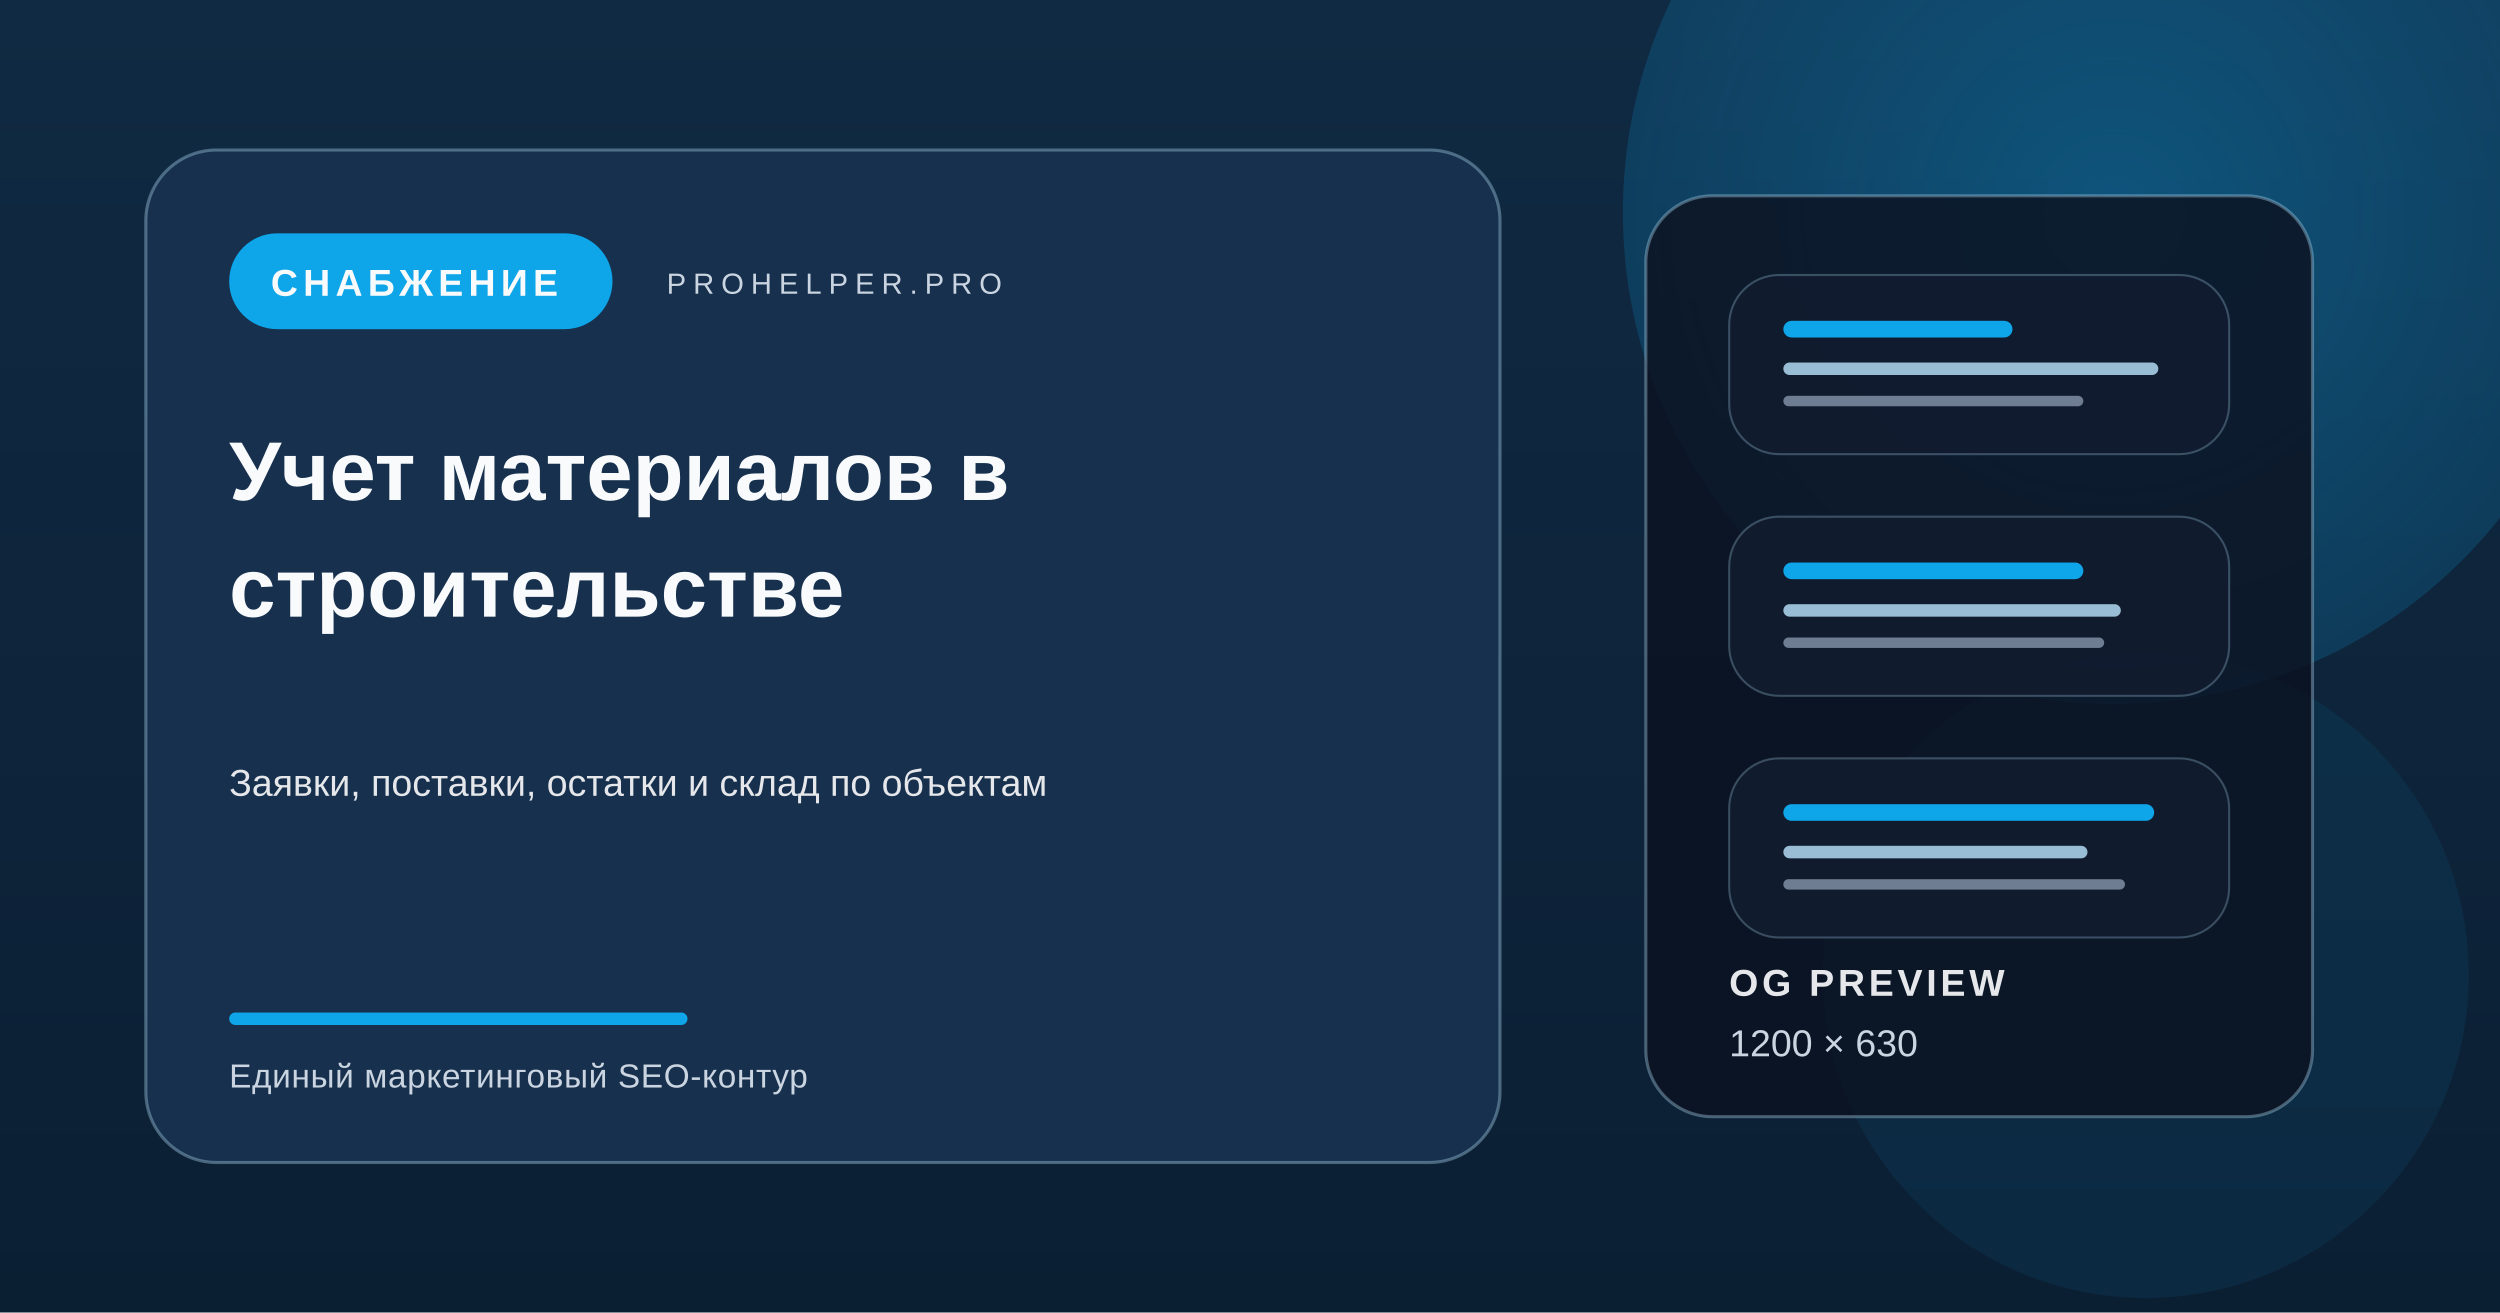
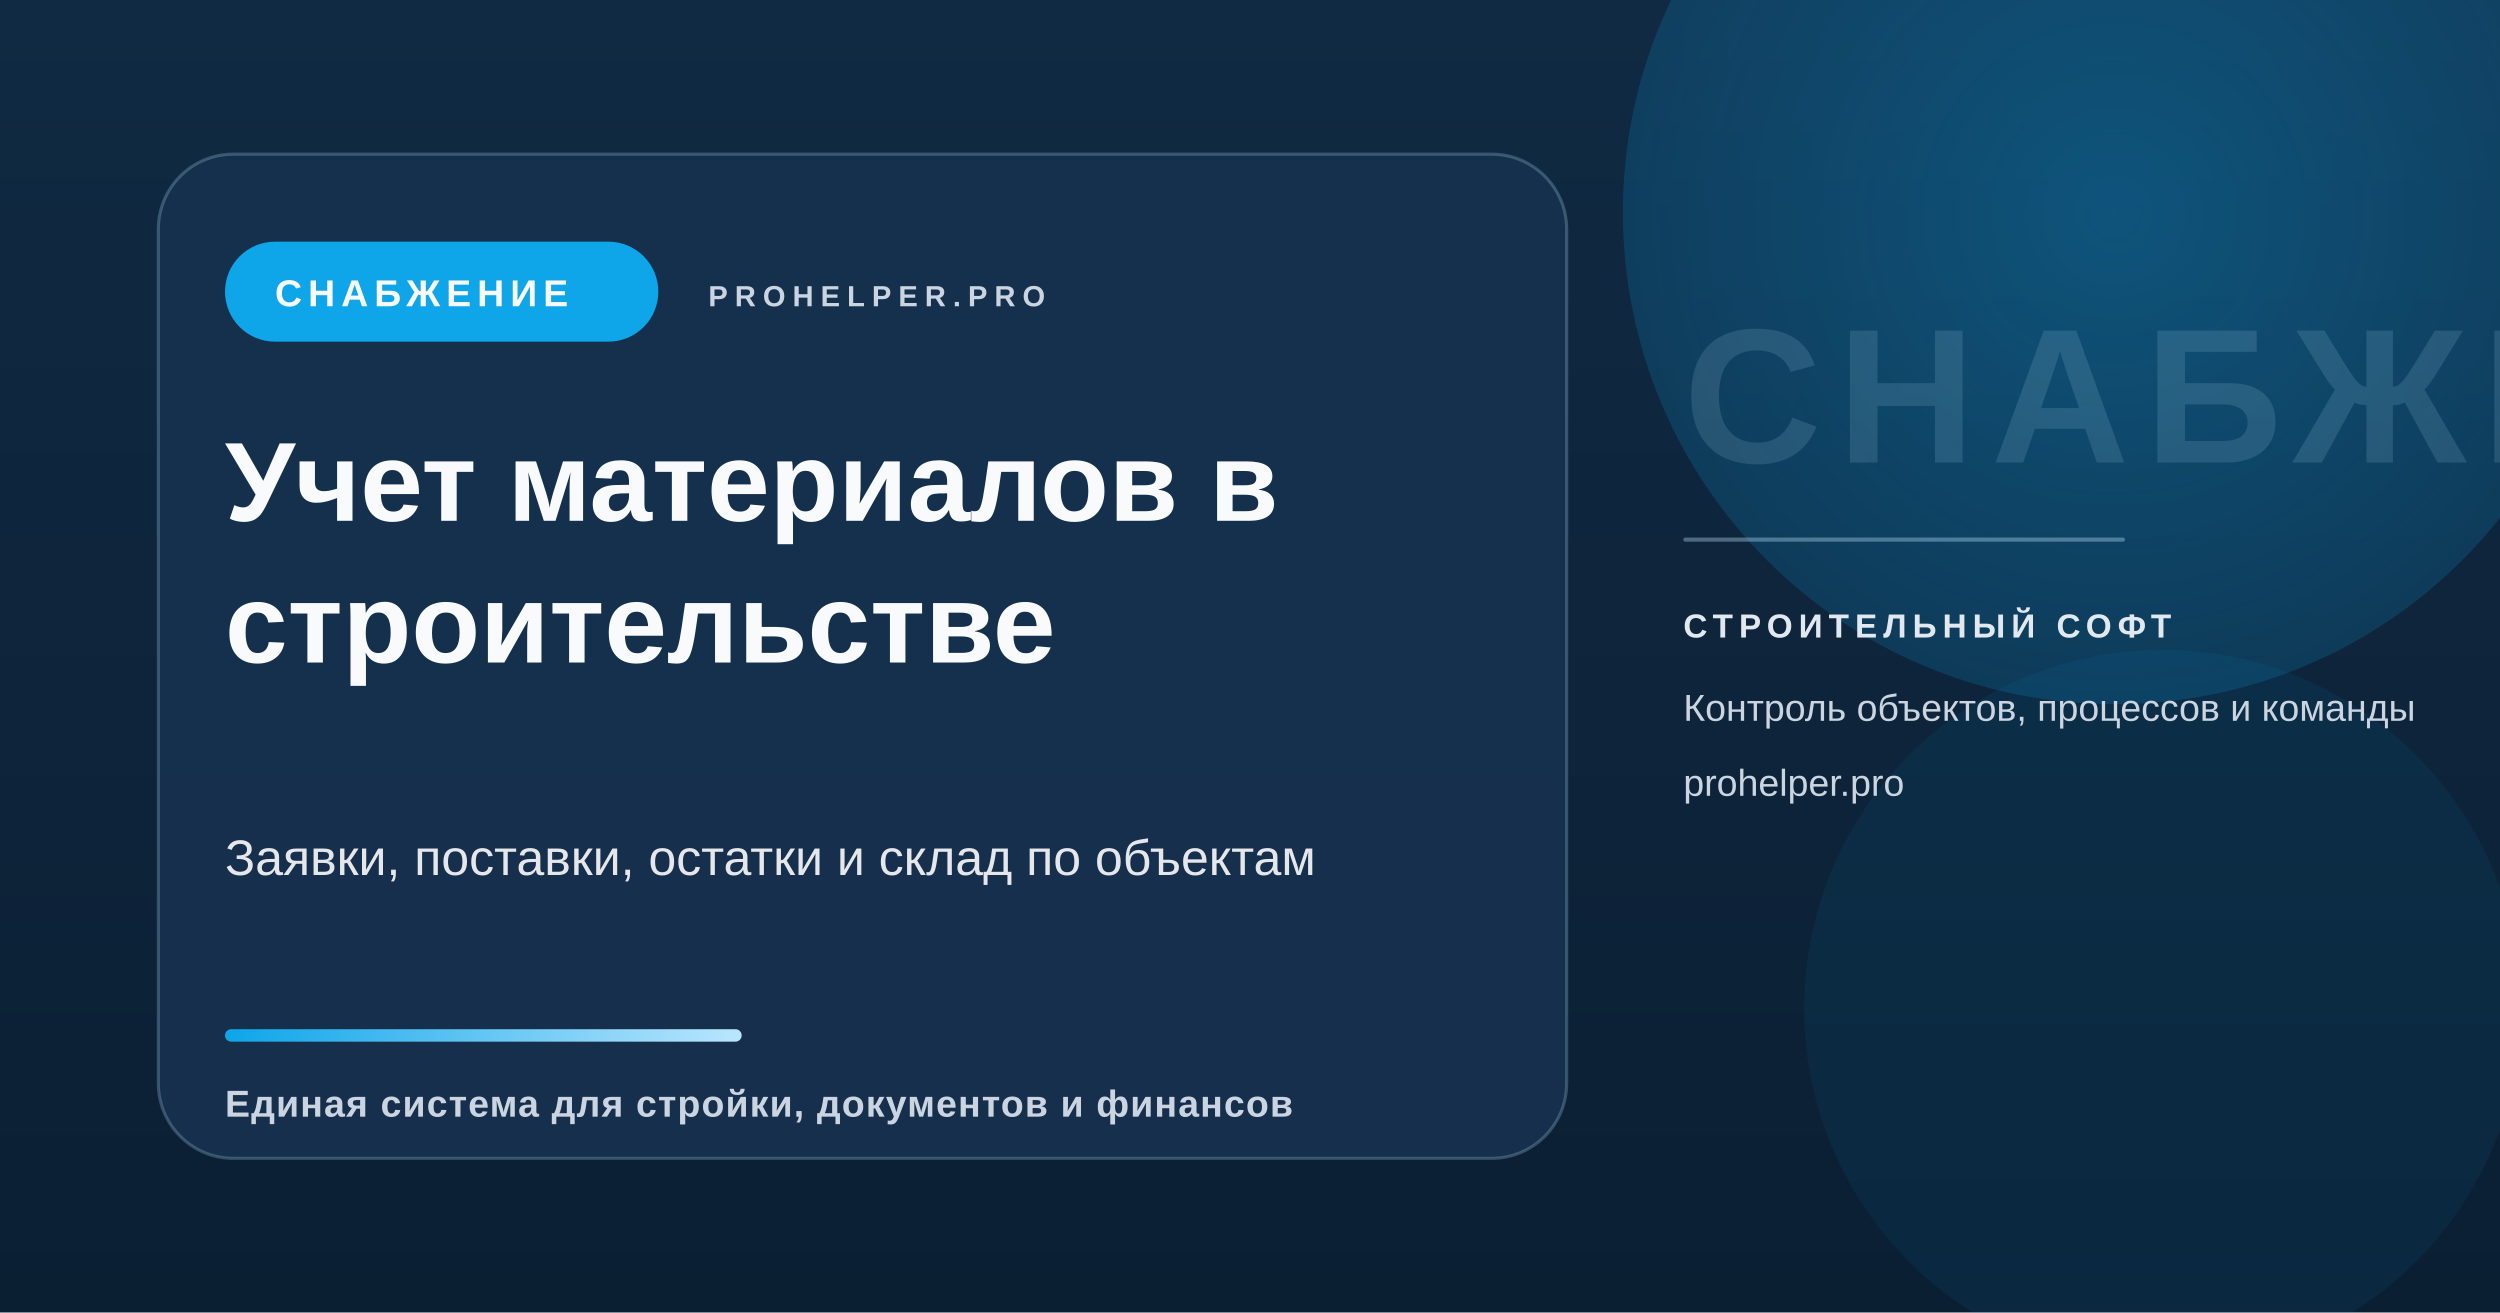
<svg xmlns="http://www.w3.org/2000/svg" width="1200" height="630" viewBox="0 0 1200 630" fill="none">
  <defs>
    <linearGradient id="bg-material-accounting" x1="600" y1="0" x2="600" y2="630" gradientUnits="userSpaceOnUse">
      <stop stop-color="#102A43" />
      <stop offset="1" stop-color="#0B1F33" />
    </linearGradient>
    <radialGradient id="glow-material-accounting" cx="0" cy="0" r="1" gradientUnits="userSpaceOnUse" gradientTransform="translate(1015 102) rotate(123.5) scale(472 472)">
      <stop stop-color="#0EA5E9" stop-opacity="0.35" />
      <stop offset="1" stop-color="#0EA5E9" stop-opacity="0" />
    </radialGradient>
+     <linearGradient id="line-material-accounting" x1="0" y1="0" x2="1" y2="0">
+       <stop stop-color="#0EA5E9" />
+       <stop offset="1" stop-color="#BAE6FD" />
+     </linearGradient>
    <style>
-       .brand { font: 600 18px 'Segoe UI', 'Arial', sans-serif; letter-spacing: 0.14em; }
-       .brand-secondary { font: 500 14px 'Segoe UI', 'Arial', sans-serif; letter-spacing: 0.24em; fill: #CBD5E1; }
-       .title { font: 700 40px 'Segoe UI', 'Arial', sans-serif; fill: #F8FAFC; }
-       .subtitle { font: 500 18px 'Segoe UI', 'Arial', sans-serif; fill: #E5E7EB; }
-       .meta { font: 500 16px 'Segoe UI', 'Arial', sans-serif; fill: #CBD5E1; letter-spacing: 0.02em; }
-       .preview { font: 600 18px 'Segoe UI', 'Arial', sans-serif; fill: #E5E7EB; letter-spacing: 0.1em; }
-       .preview-meta { font: 500 18px 'Segoe UI', 'Arial', sans-serif; fill: #CBD5E1; }
+       .eyebrow { font: 700 18px 'Segoe UI', 'Arial', sans-serif; letter-spacing: 0.16em; fill: #F8FAFC; }
+       .brand-secondary { font: 600 14px 'Segoe UI', 'Arial', sans-serif; letter-spacing: 0.24em; fill: #CBD5E1; }
+       .title { font: 700 54px 'Segoe UI', 'Arial', sans-serif; fill: #F8FAFC; }
+       .subtitle { font: 500 24px 'Segoe UI', 'Arial', sans-serif; fill: #E5E7EB; }
+       .meta { font: 600 18px 'Segoe UI', 'Arial', sans-serif; fill: #CBD5E1; letter-spacing: 0.03em; }
+       .mark { font-family: 'Segoe UI', 'Arial', sans-serif; font-weight: 800; fill: #BAE6FD; opacity: 0.14; }
+       .mark-caption { font: 700 16px 'Segoe UI', 'Arial', sans-serif; fill: #E2E8F0; letter-spacing: 0.18em; }
+       .mark-support { font: 500 18px 'Segoe UI', 'Arial', sans-serif; fill: #CBD5E1; }
    </style>
  </defs>
  <rect width="1200" height="630" fill="url(#bg-material-accounting)" />
  <circle cx="1015" cy="102" r="236" fill="url(#glow-material-accounting)" />
-   <circle cx="1030" cy="468" r="155" fill="#0EA5E9" fill-opacity="0.08" />
-   <rect x="70" y="72" width="650" height="486" rx="34" fill="#17314F" fill-opacity="0.94" stroke="#BAE6FD" stroke-opacity="0.35" stroke-width="1.5" />
-   <rect x="110" y="112" width="184" height="46" rx="23" fill="#0EA5E9" />
-   <text x="130" y="142" class="brand" fill="#F8FAFC">СНАБЖЕНИЕ</text>
-   <text x="320" y="141" class="brand-secondary">PROHELPER.PRO</text>
-   <text x="110" y="240" class="title">Учет материалов в</text>
-   <text x="110" y="296" class="title">строительстве</text>
-   <text x="110" y="382" class="subtitle">Заявки, поставки, остатки и склад по объектам</text>
-   <rect x="110" y="486" width="220" height="6" rx="3" fill="#0EA5E9" />
-   <text x="110" y="522" class="meta">Единый маркетинговый SEO-контур</text>
-   <rect x="790" y="94" width="320" height="442" rx="32" fill="#0B1220" fill-opacity="0.82" stroke="#BAE6FD" stroke-opacity="0.35" stroke-width="1.5" />
-   <g>
-     <rect x="830" y="132" width="240" height="86" rx="24" fill="#111C2F" fill-opacity="0.92" stroke="#BAE6FD" stroke-opacity="0.26" />
-     <rect x="856" y="154" width="110" height="8" rx="4" fill="#0EA5E9" />
-     <rect x="856" y="174" width="180" height="6" rx="3" fill="#BAE6FD" fill-opacity="0.8" />
-     <rect x="856" y="190" width="144" height="5" rx="2.5" fill="#94A3B8" fill-opacity="0.72" />
-   </g>
-   <g>
-     <rect x="830" y="248" width="240" height="86" rx="24" fill="#111C2F" fill-opacity="0.92" stroke="#BAE6FD" stroke-opacity="0.26" />
-     <rect x="856" y="270" width="144" height="8" rx="4" fill="#0EA5E9" />
-     <rect x="856" y="290" width="162" height="6" rx="3" fill="#BAE6FD" fill-opacity="0.8" />
-     <rect x="856" y="306" width="154" height="5" rx="2.5" fill="#94A3B8" fill-opacity="0.72" />
-   </g>
-   <g>
-     <rect x="830" y="364" width="240" height="86" rx="24" fill="#111C2F" fill-opacity="0.92" stroke="#BAE6FD" stroke-opacity="0.26" />
-     <rect x="856" y="386" width="178" height="8" rx="4" fill="#0EA5E9" />
-     <rect x="856" y="406" width="146" height="6" rx="3" fill="#BAE6FD" fill-opacity="0.8" />
-     <rect x="856" y="422" width="164" height="5" rx="2.5" fill="#94A3B8" fill-opacity="0.72" />
-   </g>
-   <text x="830" y="478" class="preview">OG PREVIEW</text>
-   <text x="830" y="507" class="preview-meta">1200 × 630</text>
+   <circle cx="1038" cy="484" r="172" fill="#0EA5E9" fill-opacity="0.07" />
+   <rect x="76" y="74" width="676" height="482" rx="36" fill="#17314F" fill-opacity="0.9" stroke="#BAE6FD" stroke-opacity="0.24" stroke-width="1.5" />
+   <rect x="108" y="116" width="208" height="48" rx="24" fill="#0EA5E9" />
+   <text x="132" y="147" class="eyebrow">СНАБЖЕНИЕ</text>
+   <text x="340" y="147" class="brand-secondary">PROHELPER.PRO</text>
+   <text x="108" y="250" class="title">Учет материалов в</text>
+   <text x="108" y="318" class="title">строительстве</text>
+   <text x="108" y="420" class="subtitle">Заявки, поставки, остатки и склад по объектам</text>
+   <rect x="108" y="494" width="248" height="6" rx="3" fill="url(#line-material-accounting)" />
+   <text x="108" y="536" class="meta">Единая система для стройки, документов и финансов</text>
+   <text x="808" y="222" class="mark" font-size="92" letter-spacing="0.08em">СНАБЖЕНИЕ</text>
+   <rect x="808" y="258" width="212" height="2" rx="1" fill="#BAE6FD" fill-opacity="0.36" />
+   <text x="808" y="306" class="mark-caption">СТРОИТЕЛЬНЫЙ СОФТ</text>
+   <text x="808" y="346" class="mark-support">Контроль объектов, процессов и команды</text>
+   <text x="808" y="382" class="mark-support">prohelper.pro</text>
</svg>
